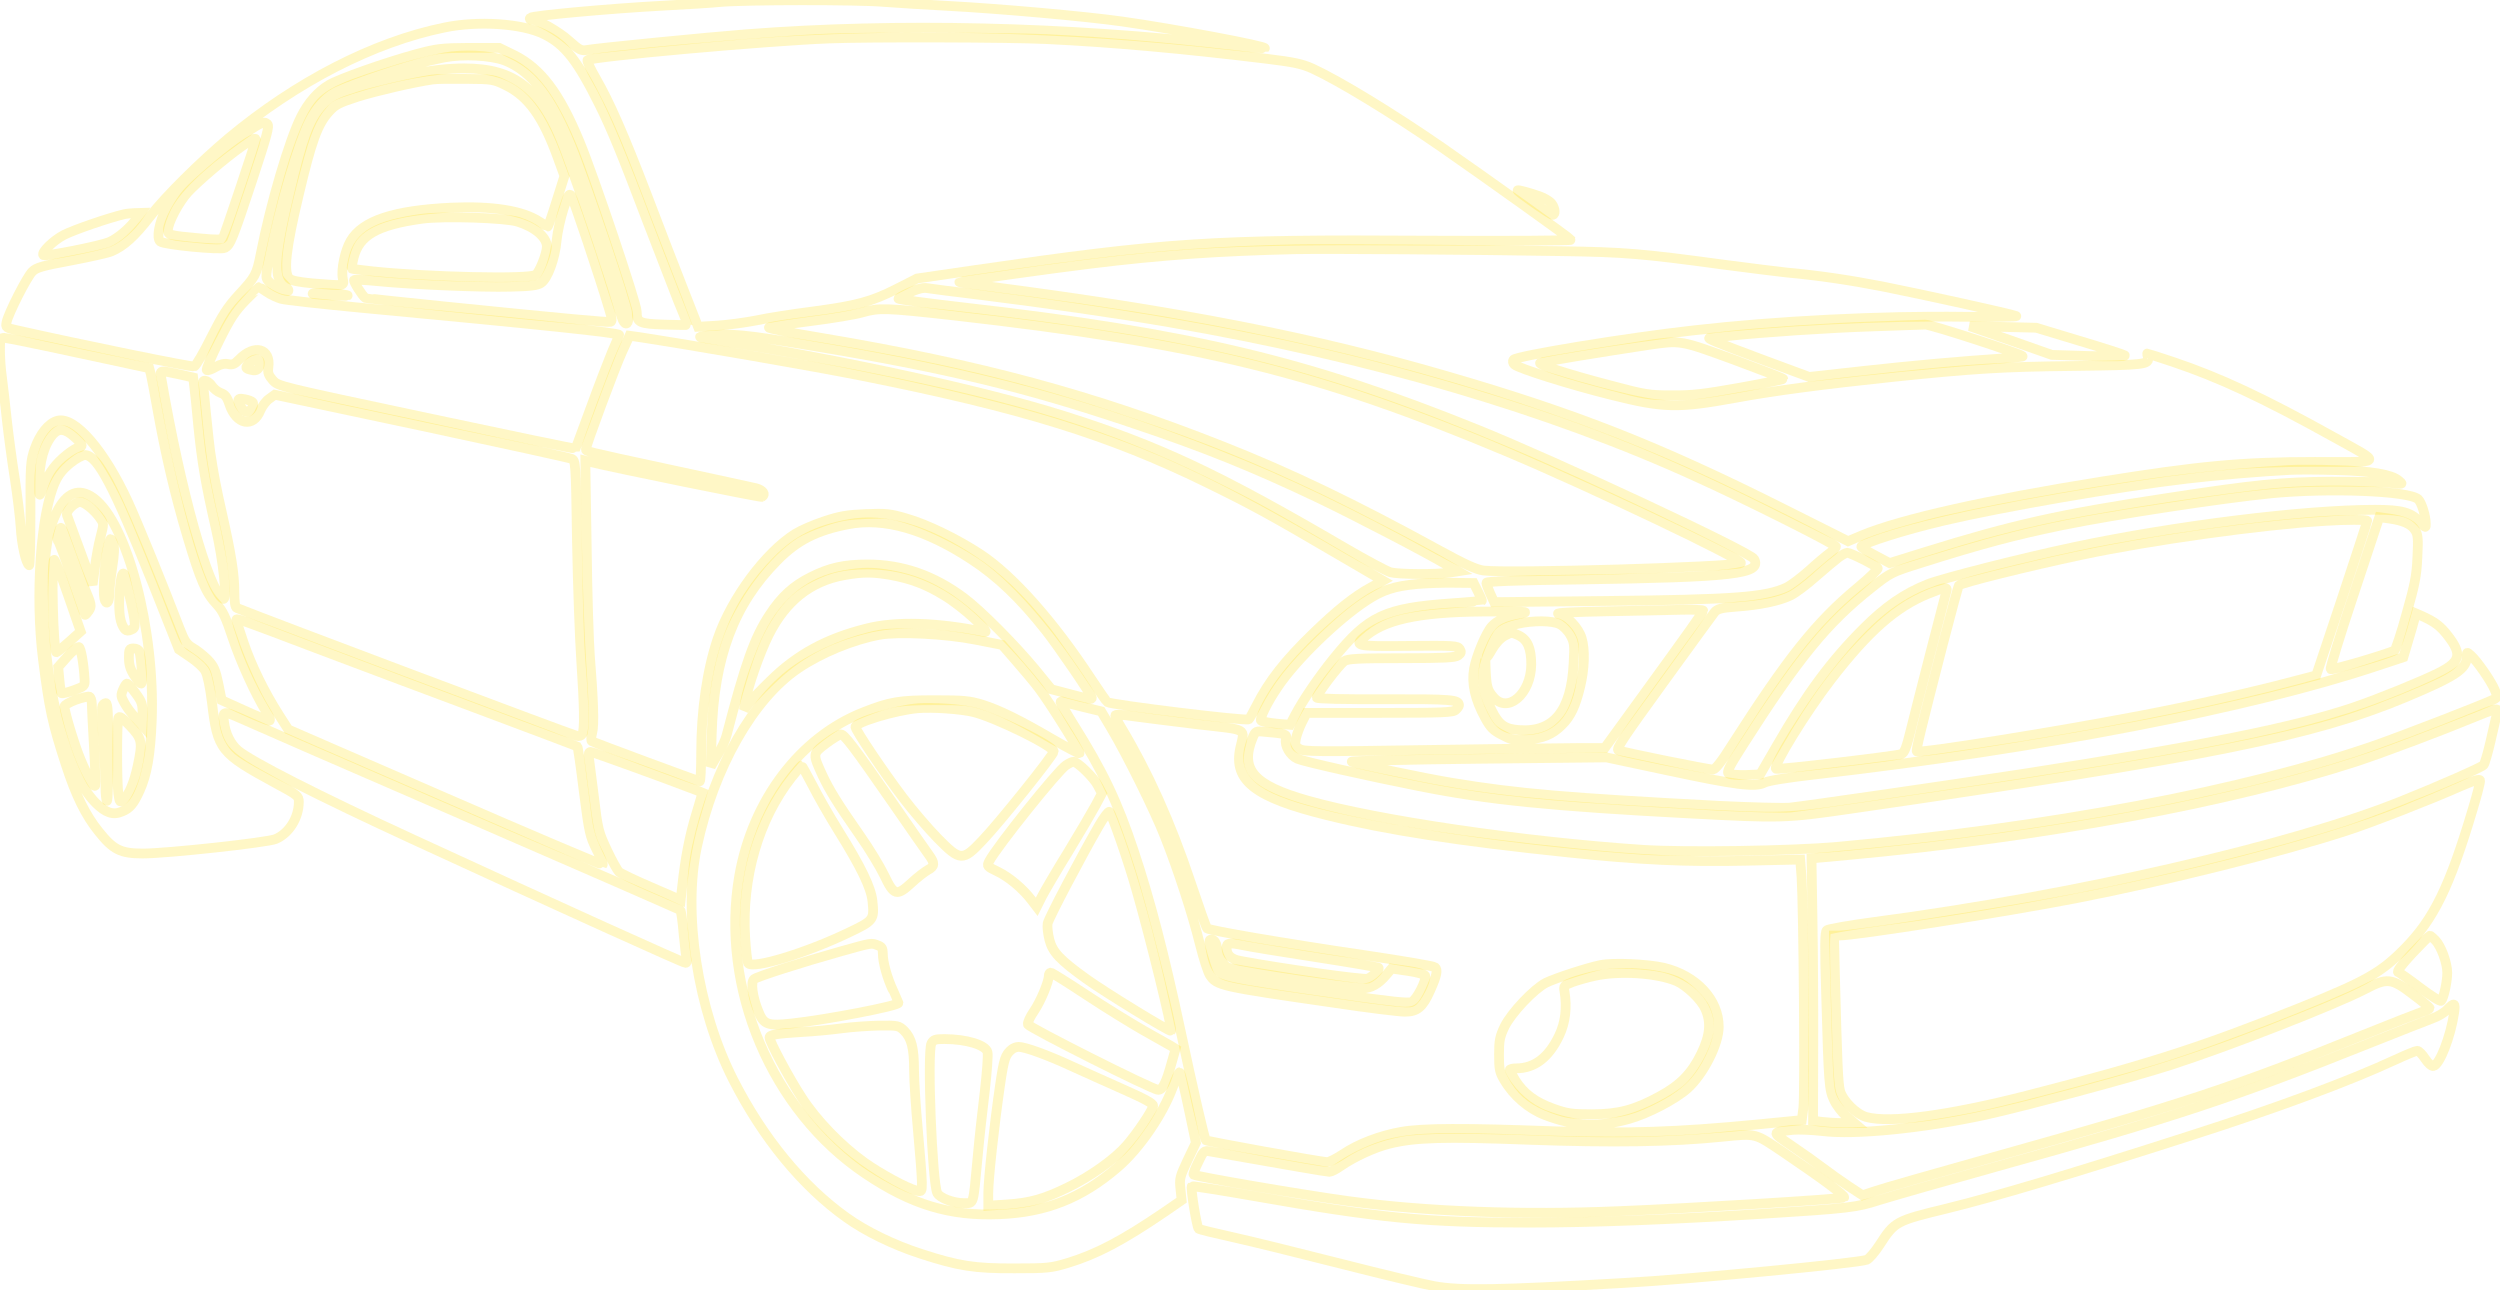
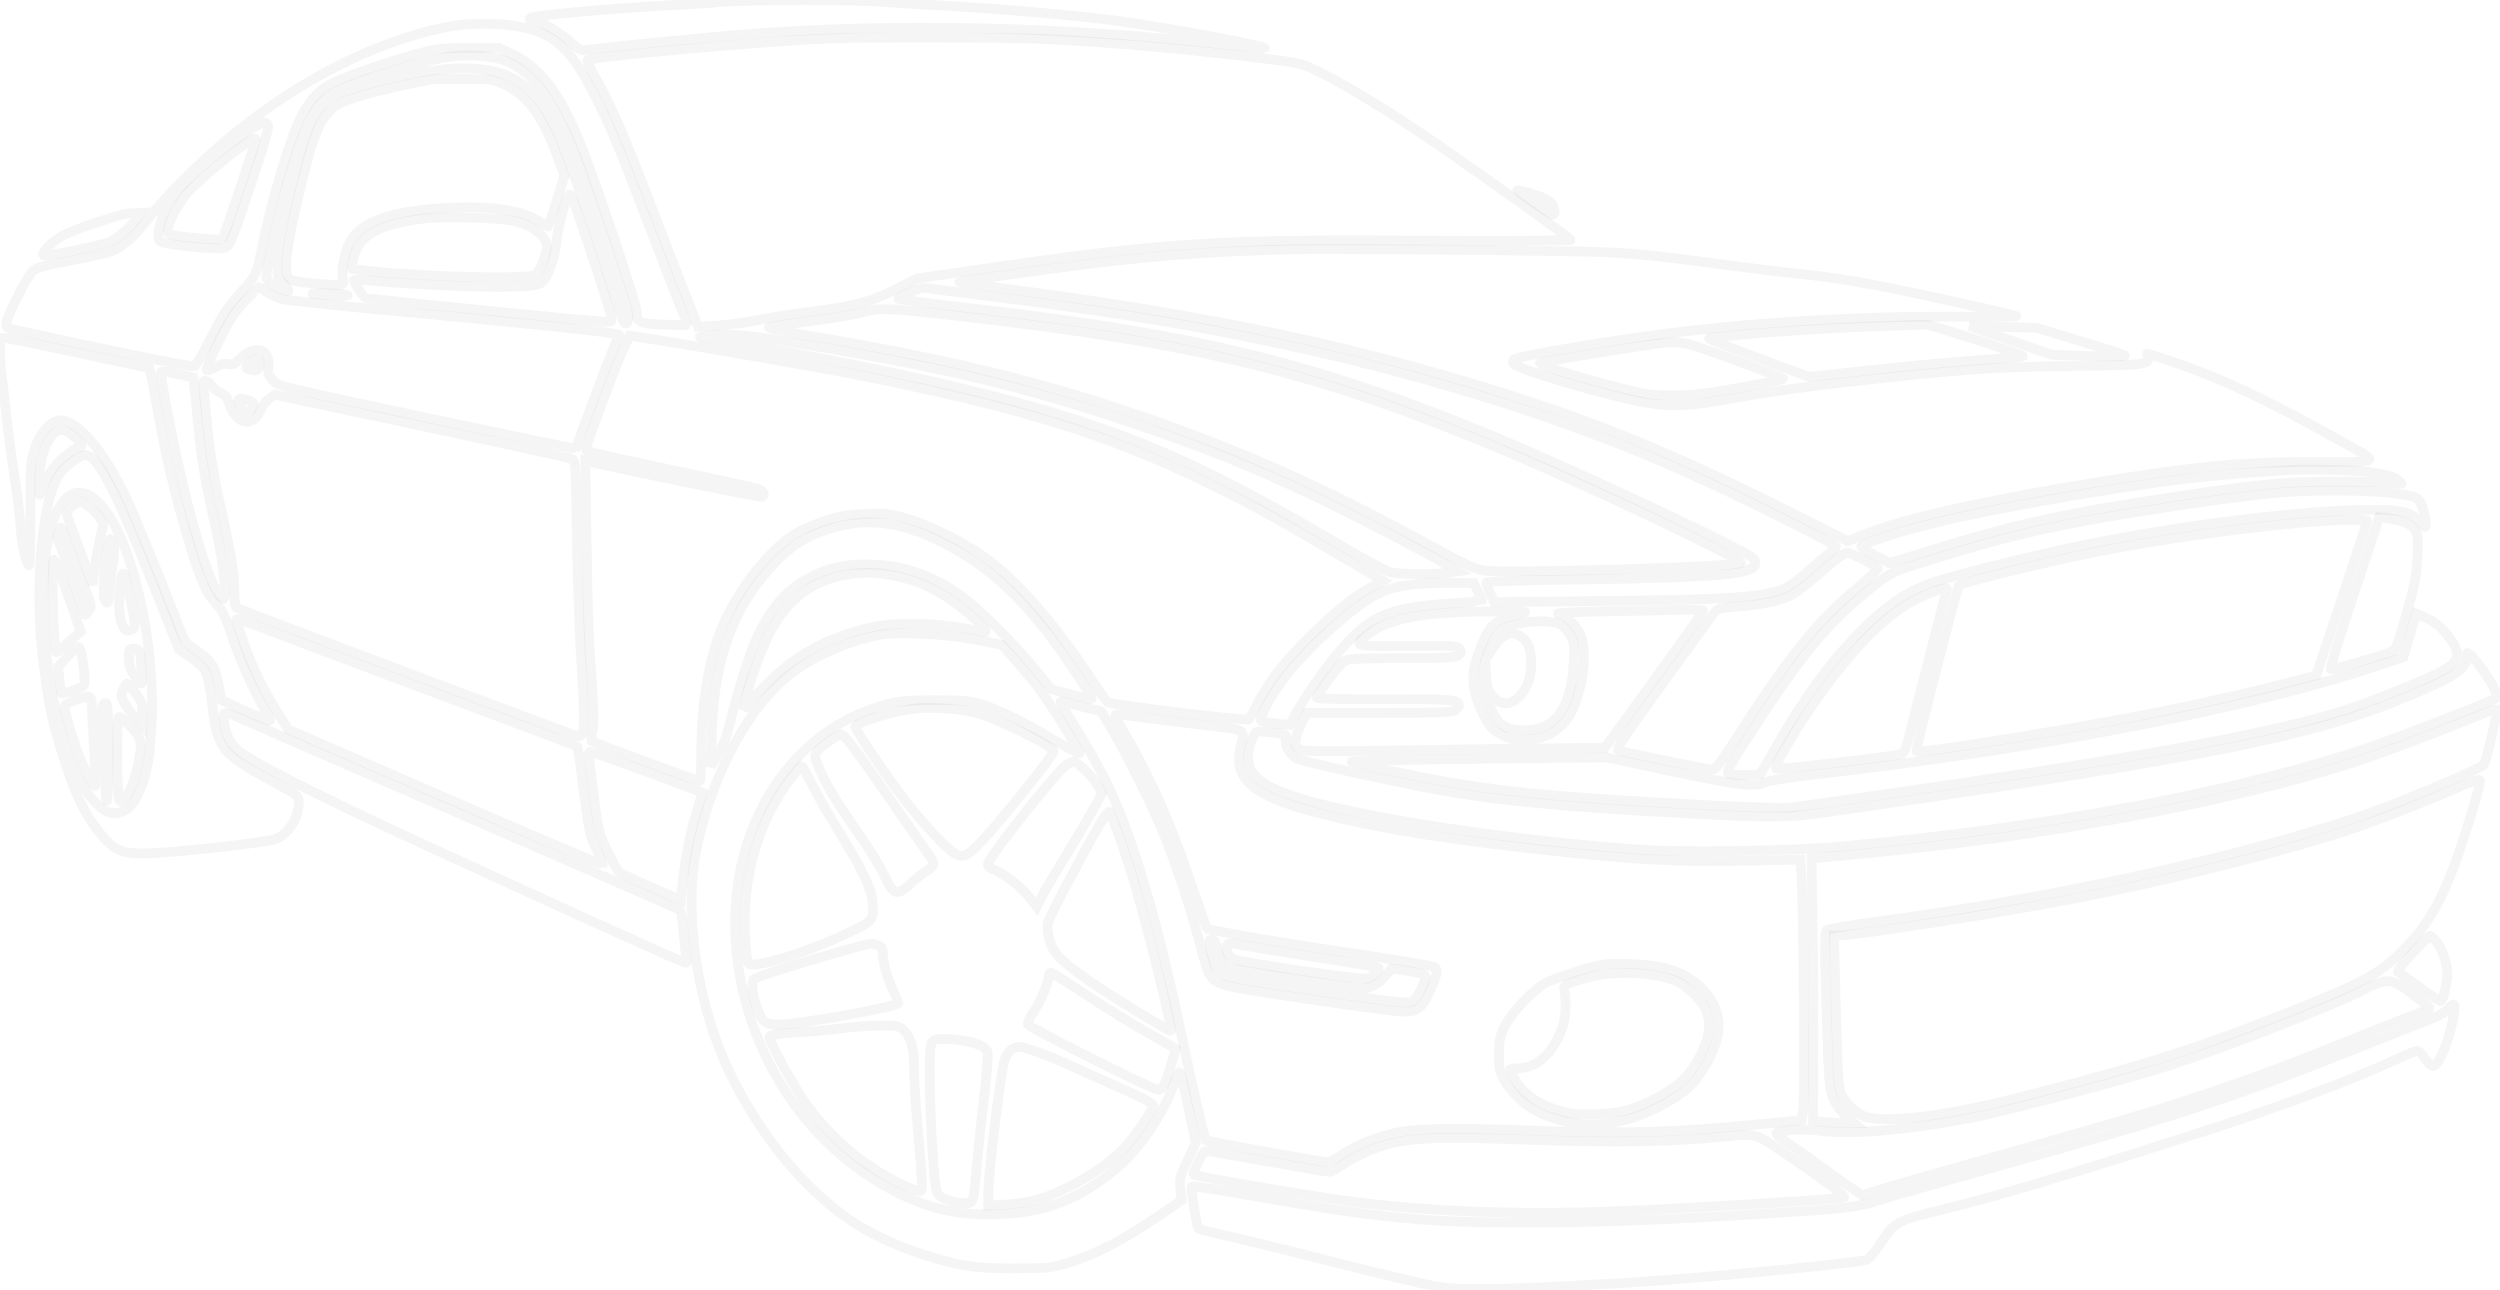
<svg xmlns="http://www.w3.org/2000/svg" version="1.0" width="1280pt" height="660pt" viewBox="0 0 1280 660" preserveAspectRatio="xMidYMid meet">
-   <g transform="translate(0,660) scale(0.1,-0.1)" fill="none" stroke="rgba(255,217,0,0.226)" stroke-width="50px">
+   <g transform="translate(0,660) scale(0.1,-0.1)" fill="none" stroke="rgba(0,0,0,0.041)" stroke-width="50px">
    <path d="M3690 6590 c-47 -5 -179 -13 -295 -19 -277 -15 -668 -51 -680 -62 -5 -6 -3 -9 5 -9 33 0 141 -61 195 -110 50 -45 61 -51 89 -46 56 10 615 65 821 81 772 59 1624 39 2469 -56 98 -11 180 -18 182 -16 11 10 -468 100 -731 137 -191 27 -630 66 -895 80 -113 6 -257 15 -322 20 -134 12 -712 11 -838 0z" />
    <path d="M2275 6459 c-362 -74 -757 -277 -1105 -567 -144 -121 -324 -299 -400 -398 -81 -105 -135 -153 -199 -181 -19 -8 -113 -29 -208 -47 -146 -27 -178 -36 -198 -57 -28 -28 -122 -214 -131 -257 -6 -30 -6 -30 62 -45 330 -74 887 -188 899 -183 8 3 47 69 86 148 58 115 85 157 141 218 85 92 92 103 113 210 50 257 147 584 206 701 36 73 88 132 145 165 53 31 285 113 442 156 108 29 129 32 273 33 l155 0 76 -37 c137 -68 232 -194 335 -443 72 -173 293 -830 293 -870 0 -57 13 -63 143 -67 64 -2 117 -3 117 -1 0 1 -23 60 -51 130 -28 71 -97 250 -154 398 -131 345 -183 472 -243 593 -115 232 -180 315 -287 367 -111 55 -338 70 -510 34z m-985 -786 c-99 -299 -111 -327 -138 -342 -22 -12 -311 16 -331 32 -21 17 -7 95 30 170 47 97 174 221 361 354 119 85 139 95 157 78 11 -11 -1 -56 -79 -292z" />
    <path d="M1234 5848 c-83 -59 -221 -177 -272 -232 -46 -50 -102 -156 -102 -193 0 -27 6 -29 159 -43 92 -9 116 -8 123 2 7 12 168 492 168 503 0 12 -21 2 -76 -37z" />
    <path d="M4245 6403 c-315 -12 -1218 -93 -1237 -111 -4 -4 15 -45 42 -92 71 -123 143 -287 265 -605 58 -154 141 -367 183 -474 l76 -194 101 6 c55 4 145 16 200 27 55 12 183 32 285 45 226 30 301 50 433 117 l102 52 295 43 c977 142 1218 158 2322 151 405 -2 734 0 732 4 -6 9 -435 316 -664 475 -246 170 -521 338 -660 402 -54 24 -95 33 -235 50 -426 52 -794 85 -1130 101 -183 9 -912 11 -1110 3z" />
    <path d="M2275 6306 c-99 -20 -184 -42 -307 -82 -243 -77 -305 -111 -356 -191 -67 -107 -141 -336 -213 -661 -42 -190 -42 -192 -23 -213 20 -23 73 -49 98 -49 8 0 0 14 -20 34 -32 32 -34 38 -34 104 0 83 33 253 97 492 49 187 80 260 137 326 32 37 48 46 148 78 205 66 424 106 573 106 267 0 397 -107 519 -426 68 -181 167 -465 227 -659 35 -110 67 -206 72 -212 18 -24 29 -1 22 46 -8 51 -213 668 -271 813 -114 286 -219 424 -362 479 -72 26 -211 33 -307 15z" />
    <path d="M2215 6193 c-102 -15 -290 -59 -383 -88 -96 -31 -114 -40 -147 -76 -59 -65 -90 -150 -155 -425 -66 -275 -80 -398 -49 -430 12 -11 47 -18 120 -25 169 -13 161 -15 154 25 -9 46 11 142 40 192 60 104 221 157 516 171 211 9 364 -15 451 -72 21 -14 40 -25 42 -25 3 0 23 58 45 129 l41 130 -35 96 c-75 207 -150 311 -263 367 -65 32 -70 33 -207 34 -77 1 -153 0 -170 -3z" />
    <path d="M7770 5625 c0 -7 169 -125 179 -125 16 0 14 32 -4 57 -8 11 -36 29 -62 38 -54 19 -113 35 -113 30z" />
    <path d="M2885 5530 c-15 -47 -31 -119 -35 -160 -8 -93 -46 -197 -80 -219 -18 -12 -55 -17 -158 -19 -142 -4 -505 11 -685 29 -60 6 -111 8 -114 5 -6 -5 43 -82 57 -91 3 -2 186 -22 406 -44 633 -64 834 -82 849 -79 10 2 9 16 -7 68 -49 165 -182 561 -193 577 -11 15 -16 6 -40 -67z" />
    <path d="M635 5503 c-81 -19 -260 -81 -308 -106 -54 -28 -117 -90 -105 -103 10 -9 292 47 338 67 46 20 106 72 142 122 l19 27 -33 -1 c-18 -1 -42 -3 -53 -6z" />
    <path d="M2160 5480 c-230 -32 -322 -85 -350 -201 -7 -28 -11 -52 -9 -54 2 -2 49 -8 104 -14 283 -30 807 -42 838 -18 20 15 57 109 57 145 -1 48 -62 100 -150 127 -64 20 -381 30 -490 15z" />
    <path d="M6635 5324 c-390 -9 -685 -29 -1050 -74 -191 -23 -668 -90 -673 -94 -1 -2 57 -11 130 -20 995 -129 1680 -262 2366 -462 665 -193 1088 -360 1735 -685 l319 -160 71 30 c201 83 638 181 1225 275 500 80 720 101 1094 101 360 0 350 -14 93 129 -356 198 -581 303 -819 383 -72 24 -131 43 -132 43 -1 0 0 -8 3 -18 10 -39 -11 -41 -388 -46 -358 -4 -504 -13 -919 -56 -359 -38 -603 -70 -805 -107 -295 -54 -368 -52 -635 15 -213 53 -476 136 -497 156 -7 6 -9 17 -4 24 12 19 582 113 926 151 421 48 958 75 1383 69 155 -1 275 0 265 4 -27 11 -481 111 -688 152 -169 33 -328 56 -490 71 -38 4 -182 22 -320 40 -419 57 -508 64 -830 69 -466 8 -1202 13 -1360 10z" />
    <path d="M1258 5063 c-55 -57 -78 -91 -137 -210 -39 -78 -67 -145 -62 -148 5 -3 25 4 45 16 24 14 44 19 64 15 22 -5 33 -1 56 23 78 81 164 58 150 -41 -4 -26 1 -40 23 -65 28 -31 29 -31 787 -192 418 -89 761 -160 763 -158 1 2 36 96 77 208 41 113 91 242 110 288 20 45 36 84 36 86 0 11 -382 51 -1330 140 -201 19 -381 39 -401 45 -20 6 -53 21 -73 35 -20 14 -38 25 -39 25 -1 0 -32 -30 -69 -67z" />
    <path d="M4658 5103 c-32 -14 -58 -29 -58 -32 0 -4 150 -24 333 -45 1166 -133 1760 -274 2632 -626 404 -163 1398 -627 1416 -662 41 -77 -101 -93 -893 -105 -334 -4 -478 -10 -478 -17 0 -6 9 -31 20 -55 l20 -44 563 6 c671 7 827 19 934 69 23 11 74 50 115 86 40 37 88 77 106 90 17 13 32 28 32 33 0 11 -457 241 -709 355 -758 347 -1689 620 -2705 794 -266 46 -615 96 -966 140 -135 16 -258 32 -275 35 -20 3 -50 -5 -87 -22z" />
    <path d="M1601 5096 c2 -2 49 -6 104 -9 59 -3 88 -2 70 2 -30 9 -182 14 -174 7z" />
    <path d="M4414 5000 c-34 -10 -153 -30 -264 -44 -111 -14 -207 -29 -213 -33 -6 -4 115 -28 268 -53 815 -137 1393 -293 2057 -556 347 -137 673 -294 1107 -532 130 -71 189 -98 226 -103 123 -16 1285 18 1318 38 22 14 -781 396 -1203 573 -959 403 -1566 552 -2827 695 -350 39 -382 40 -469 15z" />
    <path d="M9595 4929 c-228 -7 -581 -31 -745 -49 -47 -6 -89 -10 -95 -10 -21 -1 30 -22 265 -110 l243 -90 271 30 c263 29 511 51 724 65 57 4 101 9 99 11 -14 14 -474 164 -500 162 -18 0 -135 -5 -262 -9z" />
    <path d="M10295 4857 l210 -74 195 -6 c121 -3 189 -2 178 4 -9 5 -114 39 -235 75 l-218 66 -170 4 -170 4 210 -73z" />
    <path d="M3620 4881 c-55 -6 -55 -6 60 -24 654 -104 1366 -260 1765 -386 486 -153 791 -296 1444 -678 107 -62 210 -117 230 -123 40 -11 232 -12 301 -2 l45 7 -45 26 c-123 73 -478 257 -665 347 -340 162 -592 264 -970 390 -541 182 -941 278 -1629 392 -350 58 -414 64 -536 51z" />
    <path d="M3185 4798 c-37 -81 -185 -479 -185 -497 0 -13 -12 -10 434 -106 220 -47 416 -90 438 -95 35 -10 50 -31 29 -44 -6 -4 -749 147 -880 179 l-24 6 7 -443 c3 -244 11 -492 16 -553 18 -225 23 -360 12 -397 -6 -21 -6 -40 -2 -43 13 -8 544 -205 553 -205 4 0 7 64 7 143 0 218 30 426 85 588 70 205 244 440 397 536 29 18 96 47 148 64 78 26 116 33 212 37 104 4 126 2 207 -22 106 -30 261 -105 381 -184 165 -109 372 -342 564 -634 43 -65 81 -120 86 -123 23 -14 707 -98 723 -88 4 2 21 32 38 66 65 129 149 236 295 377 119 115 207 186 292 232 l63 35 -228 133 c-356 209 -443 256 -678 371 -500 244 -947 382 -1758 544 -252 50 -874 158 -1158 201 l-36 5 -38 -83z" />
    <path d="M0 4805 c0 -35 4 -97 10 -137 5 -40 17 -138 25 -218 9 -80 27 -215 41 -302 13 -86 27 -198 30 -250 5 -88 27 -182 43 -192 4 -3 7 115 7 262 -1 255 0 270 22 335 26 75 72 132 117 143 89 22 239 -152 361 -417 50 -109 171 -406 263 -645 26 -68 37 -83 69 -102 20 -11 54 -38 75 -59 32 -34 40 -51 55 -123 l17 -85 115 -52 c63 -29 121 -52 128 -53 9 0 4 15 -13 43 -58 93 -135 263 -175 384 -34 103 -50 136 -80 168 -56 59 -83 122 -150 346 -65 218 -114 429 -155 659 -14 80 -29 158 -33 175 l-8 30 -359 77 c-198 43 -370 78 -382 78 -22 0 -23 -4 -23 -65z" />
    <path d="M8440 4834 c-231 -35 -546 -86 -554 -92 -14 -8 133 -56 354 -114 184 -49 202 -52 320 -52 104 -1 163 6 348 39 122 22 222 42 222 45 0 3 -114 47 -252 98 -277 101 -271 100 -438 76z" />
    <path d="M1277 4742 c-23 -25 -22 -29 10 -36 28 -8 43 5 43 37 0 23 -32 22 -53 -1z" />
    <path d="M826 4663 c100 -581 241 -1083 316 -1129 23 -14 2 193 -37 361 -53 231 -71 339 -90 525 -8 91 -18 183 -21 206 l-5 41 -75 17 c-99 21 -96 22 -88 -21z" />
    <path d="M1040 4643 c0 -20 31 -322 36 -353 18 -121 30 -182 61 -320 47 -208 63 -310 63 -401 0 -52 4 -79 13 -82 153 -62 1694 -642 1741 -655 10 -3 22 1 27 9 13 20 11 137 -5 375 -8 115 -18 393 -22 617 -6 404 -7 409 -28 418 -11 5 -358 81 -770 169 l-749 159 -29 -21 c-16 -11 -36 -38 -45 -59 -36 -91 -123 -74 -158 30 -12 38 -23 52 -45 59 -16 6 -36 22 -45 36 -16 24 -45 36 -45 19z" />
    <path d="M1220 4548 c0 -20 29 -58 45 -58 18 0 40 39 28 51 -5 5 -23 12 -41 15 -24 5 -32 3 -32 -8z" />
    <path d="M273 4378 c-47 -52 -73 -144 -72 -256 0 -67 0 -67 14 -31 27 73 56 118 106 163 28 25 62 49 75 52 33 8 30 16 -16 58 -46 41 -78 45 -107 14z" />
    <path d="M360 4229 c-36 -29 -60 -58 -77 -95 -75 -163 -104 -585 -63 -909 32 -256 48 -327 117 -540 51 -157 101 -259 168 -342 75 -94 112 -113 226 -113 123 0 637 56 680 74 69 29 119 109 119 191 0 29 -7 35 -117 94 -287 156 -299 172 -328 416 -10 80 -23 141 -34 160 -9 17 -43 48 -76 70 l-59 40 -135 340 c-198 494 -282 655 -346 655 -13 0 -47 -18 -75 -41z m119 -179 c172 -125 316 -676 298 -1140 -7 -176 -25 -277 -62 -358 -31 -68 -50 -91 -90 -107 -46 -20 -84 -7 -136 45 -159 159 -280 663 -266 1104 6 194 23 292 67 383 51 103 114 127 189 73z" />
    <path d="M364 4004 c-16 -15 -24 -32 -21 -42 3 -9 34 -93 69 -187 l62 -169 12 89 c6 50 19 120 29 157 17 66 17 67 -4 97 -30 42 -79 81 -102 81 -11 0 -31 -12 -45 -26z" />
    <path d="M305 3886 c-3 -9 -7 -23 -10 -32 -3 -9 -1 -22 5 -29 5 -7 37 -92 71 -191 33 -98 62 -180 64 -182 2 -2 11 8 20 21 15 24 15 29 -23 119 -22 51 -56 140 -76 198 -41 115 -43 120 -51 96z" />
    <path d="M552 3797 c-15 -58 -26 -228 -18 -261 10 -39 26 -22 26 27 0 23 7 83 15 134 10 64 12 100 5 117 -5 15 -11 26 -14 26 -2 0 -9 -19 -14 -43z" />
    <path d="M277 3734 c-16 -16 -4 -475 12 -474 3 1 33 25 65 54 l59 53 -65 187 c-35 102 -67 183 -71 180z" />
    <path d="M616 3608 c-10 -97 -7 -166 8 -203 16 -37 26 -41 56 -25 18 10 14 39 -37 258 -10 43 -20 31 -27 -30z" />
    <path d="M345 3238 l-47 -53 6 -64 c3 -35 8 -66 11 -70 4 -3 32 4 63 15 55 20 57 22 55 55 -4 80 -19 163 -29 166 -6 2 -33 -20 -59 -49z" />
    <path d="M660 3232 c0 -35 7 -59 27 -90 15 -23 31 -42 36 -42 9 0 1 125 -9 163 -3 10 -15 17 -30 17 -22 0 -24 -4 -24 -48z" />
    <path d="M630 3069 c-12 -27 -11 -36 6 -66 10 -20 35 -54 56 -77 l37 -41 1 59 c0 52 -4 64 -36 107 -20 27 -39 49 -44 49 -4 0 -13 -14 -20 -31z" />
    <path d="M388 3017 c-32 -12 -58 -27 -58 -34 0 -27 52 -200 83 -273 38 -91 70 -147 75 -131 2 6 -1 96 -7 199 -6 103 -11 202 -11 219 0 17 -6 33 -12 36 -7 2 -39 -5 -70 -16z" />
    <path d="M524 2985 c-4 -9 -1 -86 5 -173 6 -86 11 -192 11 -234 0 -43 3 -78 8 -78 4 0 7 113 7 250 0 197 -3 250 -13 250 -7 0 -15 -7 -18 -15z" />
    <path d="M606 2924 c-8 -21 -8 -329 0 -388 7 -46 7 -46 27 -29 28 25 54 88 72 172 26 123 23 138 -39 204 -41 43 -55 53 -60 41z" />
    <path d="M11725 4194 c-154 -8 -369 -26 -530 -45 -349 -41 -943 -144 -1245 -215 -200 -47 -420 -117 -420 -133 0 -4 33 -25 73 -46 l72 -38 180 56 c457 142 687 193 1235 276 456 70 591 83 845 85 127 0 262 -2 300 -6 70 -8 70 -8 47 11 -37 32 -144 50 -322 54 -91 3 -196 3 -235 1z" />
    <path d="M11627 4074 c-251 -25 -798 -108 -1068 -163 -243 -50 -413 -95 -720 -192 -155 -49 -157 -49 -259 -130 -226 -179 -372 -358 -655 -802 -71 -111 -86 -141 -74 -148 8 -5 47 -8 88 -7 l73 3 87 150 c151 262 279 435 445 600 110 110 206 176 326 224 76 30 484 134 750 190 514 109 1177 191 1540 191 139 0 185 -13 234 -66 26 -28 26 -28 26 -6 0 41 -22 110 -39 126 -48 43 -457 59 -754 30z" />
    <path d="M12054 3566 c-71 -212 -125 -388 -121 -392 6 -7 301 80 327 96 6 4 34 87 61 186 43 151 52 196 56 291 5 95 3 117 -12 139 -20 31 -61 49 -131 59 l-52 7 -128 -386z" />
    <path d="M11905 3933 c-330 -20 -895 -99 -1248 -174 -274 -58 -615 -143 -627 -156 -4 -4 -41 -141 -83 -303 -115 -445 -138 -542 -133 -547 12 -12 697 97 1141 182 254 48 579 121 782 175 l122 32 131 392 c71 215 130 394 130 399 0 7 -107 7 -215 0z" />
    <path d="M4344 3916 c-162 -31 -263 -82 -364 -185 -222 -224 -325 -497 -336 -891 l-5 -165 35 60 c20 33 41 78 46 100 97 371 143 500 220 617 60 92 122 149 211 193 95 48 170 65 291 65 178 0 339 -56 493 -171 86 -64 263 -242 369 -371 l79 -97 76 -20 c120 -32 131 -34 131 -24 0 13 -171 263 -234 343 -131 166 -248 278 -381 365 -237 156 -448 216 -631 181z" />
    <path d="M9415 3747 c-16 -12 -69 -56 -117 -98 -48 -43 -107 -87 -131 -98 -58 -28 -159 -49 -276 -57 -78 -6 -97 -11 -112 -28 -9 -12 -128 -174 -263 -361 -208 -287 -244 -341 -229 -347 23 -10 459 -98 483 -98 12 0 44 40 96 123 289 451 431 630 646 809 60 50 105 94 102 99 -7 13 -140 79 -156 79 -7 0 -26 -11 -43 -23z" />
    <path d="M4321 3655 c-171 -31 -298 -132 -385 -305 -46 -91 -109 -272 -121 -345 l-6 -40 22 30 c12 17 63 71 114 120 136 134 287 216 492 267 149 38 363 32 603 -18 40 -8 -114 133 -207 188 -91 56 -169 85 -273 104 -92 16 -143 16 -239 -1z" />
    <path d="M7258 3610 c-120 -11 -181 -31 -265 -87 -148 -98 -358 -302 -450 -439 -55 -80 -96 -165 -86 -174 4 -4 40 -11 78 -15 l70 -6 25 48 c42 80 119 193 197 290 179 221 262 260 607 284 83 6 152 12 153 13 2 1 -7 22 -20 47 l-22 44 -100 1 c-55 1 -139 -2 -187 -6z" />
    <path d="M9872 3560 c-166 -68 -306 -191 -498 -440 -124 -161 -297 -440 -281 -456 6 -7 616 65 642 75 16 7 26 33 49 127 32 130 172 674 181 705 9 26 -6 24 -93 -11z" />
    <path d="M8225 3470 c-163 -3 -266 -8 -246 -13 44 -9 103 -71 119 -124 18 -59 15 -157 -8 -251 -24 -98 -48 -150 -94 -195 -47 -47 -97 -68 -179 -74 -65 -4 -77 -2 -126 24 -46 23 -60 38 -87 87 -52 95 -70 175 -57 252 12 66 61 184 91 217 25 28 67 47 136 62 59 13 57 13 -114 14 -360 2 -551 -33 -661 -120 -73 -57 -67 -59 212 -56 233 2 252 1 263 -16 9 -15 7 -21 -8 -33 -16 -11 -70 -14 -291 -14 -225 0 -274 -3 -292 -15 -28 -20 -145 -175 -141 -187 2 -6 138 -9 352 -8 340 1 376 -2 376 -31 0 -4 -7 -15 -16 -23 -13 -14 -63 -16 -390 -16 l-374 0 -24 -48 c-13 -26 -27 -64 -31 -84 -6 -31 -4 -38 17 -52 23 -15 84 -15 649 -6 343 5 689 10 769 10 l146 0 191 263 c244 336 313 433 313 441 0 3 -48 5 -107 4 -60 -2 -234 -5 -388 -8z" />
    <path d="M12350 3387 c-12 -40 -26 -90 -33 -112 l-12 -40 -130 -43 c-653 -218 -1721 -424 -2880 -557 -140 -16 -242 -32 -260 -42 -49 -25 -149 -12 -495 62 l-315 67 -659 -7 c-362 -4 -653 -11 -645 -15 20 -11 372 -85 519 -109 334 -55 585 -76 1365 -117 165 -8 327 -12 360 -9 112 13 808 114 1201 174 894 139 1390 239 1684 339 134 46 345 132 434 176 115 58 124 96 46 195 -37 47 -65 68 -132 98 l-28 12 -20 -72z" />
    <path d="M1210 3426 c0 -3 16 -54 36 -113 40 -119 108 -257 182 -373 l48 -75 803 -349 c441 -192 804 -346 807 -343 3 3 -11 38 -32 78 -34 69 -38 86 -65 297 -15 123 -30 227 -33 230 -3 2 -214 82 -468 177 -255 95 -638 239 -853 320 -411 156 -425 161 -425 151z" />
    <path d="M7770 3406 c-77 -17 -97 -32 -131 -102 -37 -79 -37 -94 0 -29 18 31 43 58 65 70 34 18 37 18 71 2 46 -22 65 -66 65 -149 -1 -151 -121 -254 -194 -167 -30 35 -35 52 -39 134 l-2 60 -9 -50 c-11 -62 3 -133 41 -211 36 -74 67 -97 140 -102 178 -13 268 98 280 344 5 93 4 105 -17 143 -13 23 -37 47 -56 56 -38 18 -135 19 -214 1z" />
    <path d="M4504 3350 c-136 -25 -300 -92 -419 -173 -229 -156 -429 -507 -516 -909 -74 -344 2 -836 185 -1196 152 -299 355 -546 580 -706 97 -70 243 -141 380 -185 193 -63 275 -76 481 -75 167 0 187 2 270 27 152 46 285 117 498 262 l87 60 -6 57 c-6 53 -3 64 36 147 l43 90 -38 180 c-21 100 -41 181 -45 181 -4 0 -20 -34 -35 -75 -51 -141 -173 -318 -283 -412 -184 -158 -368 -231 -607 -240 -252 -10 -448 49 -683 207 -480 321 -747 951 -647 1526 68 388 312 710 635 837 137 54 184 62 365 62 151 0 179 -3 245 -23 88 -28 190 -78 363 -179 71 -41 131 -72 134 -70 6 7 -154 262 -209 334 -22 29 -73 90 -114 137 l-73 84 -138 27 c-151 30 -393 42 -489 25z" />
    <path d="M12630 3237 c0 -62 -60 -101 -316 -208 -477 -198 -1004 -304 -2839 -570 -330 -48 -356 -49 -823 -24 -709 37 -1037 70 -1387 140 -263 52 -591 126 -622 140 -38 17 -67 67 -59 101 7 25 -1 28 -107 37 -47 5 -49 3 -62 -27 -69 -165 1 -246 280 -325 355 -101 1101 -211 1715 -252 217 -14 757 -6 996 15 1084 98 2090 288 2761 522 150 53 563 213 603 234 18 10 18 12 3 48 -17 42 -90 148 -122 176 -21 19 -21 19 -21 -7z" />
    <path d="M5430 3005 c0 -4 28 -53 63 -109 155 -247 227 -398 313 -656 82 -246 155 -526 238 -915 65 -305 123 -556 130 -563 6 -6 592 -112 621 -112 11 0 47 18 80 40 78 53 192 96 300 115 108 19 323 20 778 3 376 -13 632 -5 1047 35 l225 22 8 60 c9 64 1 1026 -9 1182 l-7 92 -276 -6 c-307 -7 -543 4 -908 42 -568 59 -932 115 -1238 191 -370 91 -481 177 -445 344 23 104 45 91 -215 121 -126 15 -274 34 -327 41 -68 10 -98 11 -98 4 0 -6 15 -36 34 -67 133 -222 250 -481 352 -786 42 -125 80 -232 84 -236 10 -11 389 -76 810 -138 190 -28 351 -56 357 -61 16 -13 9 -44 -24 -118 -38 -86 -66 -110 -130 -110 -29 0 -193 20 -365 46 -584 84 -598 88 -634 142 -9 14 -32 84 -50 156 -38 154 -114 387 -180 553 -52 133 -196 423 -275 555 l-51 86 -91 22 c-51 12 -97 25 -104 27 -7 3 -13 2 -13 -2z m3089 -1360 c166 -40 281 -163 281 -302 0 -88 -78 -242 -160 -316 -63 -56 -203 -129 -300 -156 -158 -44 -277 -38 -430 20 -83 32 -161 99 -208 179 -24 39 -27 56 -27 130 0 73 4 93 29 145 34 69 149 191 211 223 49 24 211 77 280 91 65 13 243 5 324 -14z" />
    <path d="M8167 1604 c-38 -8 -90 -23 -115 -32 -44 -17 -47 -20 -42 -47 14 -82 5 -160 -27 -227 -53 -112 -126 -168 -220 -168 -18 0 -33 -4 -33 -8 0 -4 13 -28 28 -53 44 -69 102 -112 194 -145 73 -26 96 -29 198 -29 137 0 219 22 346 91 106 57 166 118 215 220 45 93 51 161 20 229 -21 48 -98 121 -148 142 -101 42 -290 54 -416 27z" />
    <path d="M4700 2974 c-114 -10 -320 -72 -320 -96 0 -17 146 -234 244 -363 50 -66 130 -159 177 -207 116 -118 128 -118 230 -10 87 91 364 437 364 454 0 28 -300 175 -410 202 -64 16 -211 26 -285 20z" />
    <path d="M12645 2919 c-157 -65 -443 -172 -575 -216 -647 -211 -1609 -389 -2610 -481 l-185 -17 5 -310 c3 -170 5 -473 4 -671 l-1 -362 45 -6 c25 -3 72 -6 105 -6 l61 0 -41 35 c-22 19 -50 55 -62 81 -26 54 -28 78 -41 534 -8 255 -7 327 3 337 6 6 118 26 247 43 1016 134 2129 390 2695 618 192 77 410 173 421 185 6 7 23 66 38 132 15 66 29 128 32 138 8 25 -6 21 -141 -34z" />
    <path d="M1147 2903 c7 -60 34 -113 71 -145 69 -58 415 -234 897 -456 753 -347 1383 -632 1395 -632 6 0 9 8 6 18 -3 9 -10 68 -16 131 -5 63 -13 118 -17 121 -5 4 -498 220 -1098 480 -600 260 -1119 486 -1153 502 -89 39 -93 38 -85 -19z" />
    <path d="M4230 2794 c-70 -53 -70 -53 -19 -164 36 -76 76 -142 192 -308 47 -67 103 -159 124 -203 50 -105 64 -109 139 -40 31 29 69 58 85 67 35 18 36 35 5 77 -13 18 -97 138 -186 267 -196 283 -247 350 -265 350 -7 0 -41 -21 -75 -46z" />
    <path d="M3015 2723 c2 -16 14 -107 26 -203 20 -167 23 -179 67 -273 25 -53 53 -103 61 -111 9 -8 84 -44 166 -79 l150 -65 8 71 c15 140 37 256 71 367 l33 111 -26 11 c-156 60 -536 198 -546 198 -10 0 -13 -8 -10 -27z" />
    <path d="M5458 2682 c-43 -28 -355 -418 -393 -491 -13 -26 -12 -27 44 -54 59 -29 128 -87 173 -146 l26 -34 26 52 c15 29 75 132 135 229 59 97 122 205 140 238 l33 62 -21 40 c-20 40 -104 122 -125 122 -6 0 -23 -8 -38 -18z" />
    <path d="M4052 2619 c-168 -215 -254 -511 -237 -815 4 -66 11 -127 15 -135 21 -33 297 51 517 157 126 60 130 65 120 160 -7 69 -58 174 -173 359 -48 77 -109 184 -136 238 -28 53 -52 97 -54 97 -2 0 -25 -27 -52 -61z" />
    <path d="M12595 2573 c-156 -69 -459 -187 -580 -226 -349 -113 -913 -254 -1390 -347 -362 -70 -1123 -190 -1211 -190 l-24 0 5 -207 c12 -456 16 -550 26 -588 15 -52 82 -119 134 -134 121 -33 420 7 821 109 619 159 899 249 1397 449 339 136 417 180 539 304 149 151 230 316 349 716 22 73 39 139 37 145 -2 9 -36 -2 -103 -31z" />
    <path d="M5627 2373 c-94 -163 -258 -474 -263 -501 -3 -15 1 -53 9 -84 16 -63 55 -104 189 -200 97 -70 427 -272 434 -266 8 8 -108 481 -178 723 -41 145 -124 384 -138 398 -4 5 -28 -27 -53 -70z" />
    <path d="M12350 1718 c-55 -59 -80 -93 -71 -96 7 -2 58 -38 113 -80 56 -42 103 -71 107 -66 13 14 31 99 31 143 0 50 -31 136 -61 167 -13 13 -25 24 -28 23 -3 0 -44 -41 -91 -91z" />
    <path d="M6196 1753 c14 -79 30 -117 56 -136 31 -23 87 -33 603 -107 267 -39 355 -48 373 -40 25 11 77 112 69 134 -3 7 -39 18 -89 25 l-83 12 -27 -32 c-40 -47 -78 -69 -122 -69 -42 0 -661 95 -689 106 -22 8 -49 58 -56 104 -4 23 -13 36 -24 38 -16 3 -17 -1 -11 -35z" />
    <path d="M4305 1729 c-200 -56 -428 -129 -444 -142 -18 -15 -9 -89 21 -163 28 -71 47 -78 174 -64 175 19 544 90 544 105 0 1 -12 28 -26 60 -32 68 -54 148 -54 193 0 26 -5 35 -26 42 -33 13 -28 14 -189 -31z" />
    <path d="M6280 1747 c0 -37 23 -58 71 -67 214 -40 632 -98 651 -91 26 10 64 48 56 56 -3 3 -149 28 -324 55 -176 27 -341 54 -367 60 -74 15 -87 13 -87 -13z" />
    <path d="M5370 1605 c0 -32 -42 -132 -76 -182 -20 -29 -34 -59 -31 -68 7 -17 638 -335 667 -335 23 0 41 37 70 143 l19 67 -22 14 c-12 7 -76 43 -142 80 -66 38 -198 119 -293 182 -95 63 -177 114 -182 114 -6 0 -10 -7 -10 -15z" />
    <path d="M12108 1535 c-157 -81 -705 -295 -998 -389 -179 -58 -756 -213 -945 -254 -319 -69 -669 -104 -835 -83 -54 6 -123 9 -152 6 -110 -13 -110 -9 -2 -83 55 -37 126 -88 159 -113 33 -25 92 -67 131 -93 l70 -46 60 20 c32 12 307 90 609 175 957 268 1220 354 1880 620 154 62 297 118 318 125 20 6 37 15 37 18 -1 4 -39 36 -85 70 -111 85 -132 87 -247 27z" />
    <path d="M12530 1431 c-14 -15 -48 -36 -75 -45 -28 -10 -171 -67 -320 -126 -687 -275 -1005 -381 -1920 -635 -269 -75 -537 -152 -595 -170 -114 -37 -154 -42 -600 -70 -462 -29 -870 -45 -1190 -45 -530 0 -768 23 -1409 136 -172 30 -316 53 -319 50 -7 -7 25 -207 35 -217 4 -4 82 -23 173 -43 91 -20 342 -82 558 -137 216 -55 430 -106 475 -114 133 -24 326 -21 967 16 345 19 1204 102 1248 119 12 5 42 40 66 77 77 119 82 122 346 186 245 60 634 176 1250 374 441 141 809 278 1044 387 54 25 105 46 112 46 8 0 26 -18 40 -40 16 -24 34 -40 43 -38 32 6 88 150 106 272 8 52 1 55 -35 17z" />
    <path d="M4310 1335 c-52 -7 -144 -16 -205 -19 -130 -8 -165 -14 -165 -28 0 -21 100 -208 164 -306 76 -118 201 -247 322 -334 83 -59 218 -132 267 -144 27 -6 27 -6 27 42 0 27 -9 146 -20 264 -11 118 -20 258 -20 310 0 114 -13 164 -50 202 -28 27 -32 28 -127 27 -54 -1 -141 -7 -193 -14z" />
    <path d="M4769 1258 c-23 -43 4 -717 30 -767 14 -25 82 -51 136 -51 52 0 47 -17 70 230 8 91 25 244 37 342 11 97 18 187 14 201 -9 37 -109 67 -221 67 -46 0 -56 -3 -66 -22z" />
    <path d="M5180 1227 c-33 -27 -40 -49 -59 -178 -30 -204 -61 -487 -61 -558 l0 -64 93 6 c120 8 190 27 313 87 116 56 240 144 302 215 54 62 134 181 136 203 1 12 -41 35 -154 85 -85 38 -204 91 -265 119 -123 57 -238 98 -269 98 -12 0 -28 -6 -36 -13z" />
    <path d="M8820 780 c-262 -27 -569 -31 -985 -16 -445 17 -588 13 -722 -20 -73 -18 -179 -66 -248 -114 -24 -17 -50 -30 -58 -30 -12 0 -209 34 -613 105 -29 5 -32 2 -59 -55 -16 -33 -27 -61 -24 -64 11 -10 566 -105 795 -136 398 -54 887 -72 1384 -51 376 15 1144 62 1152 70 8 7 -117 100 -311 231 -149 100 -136 97 -311 80z" />
  </g>
</svg>
